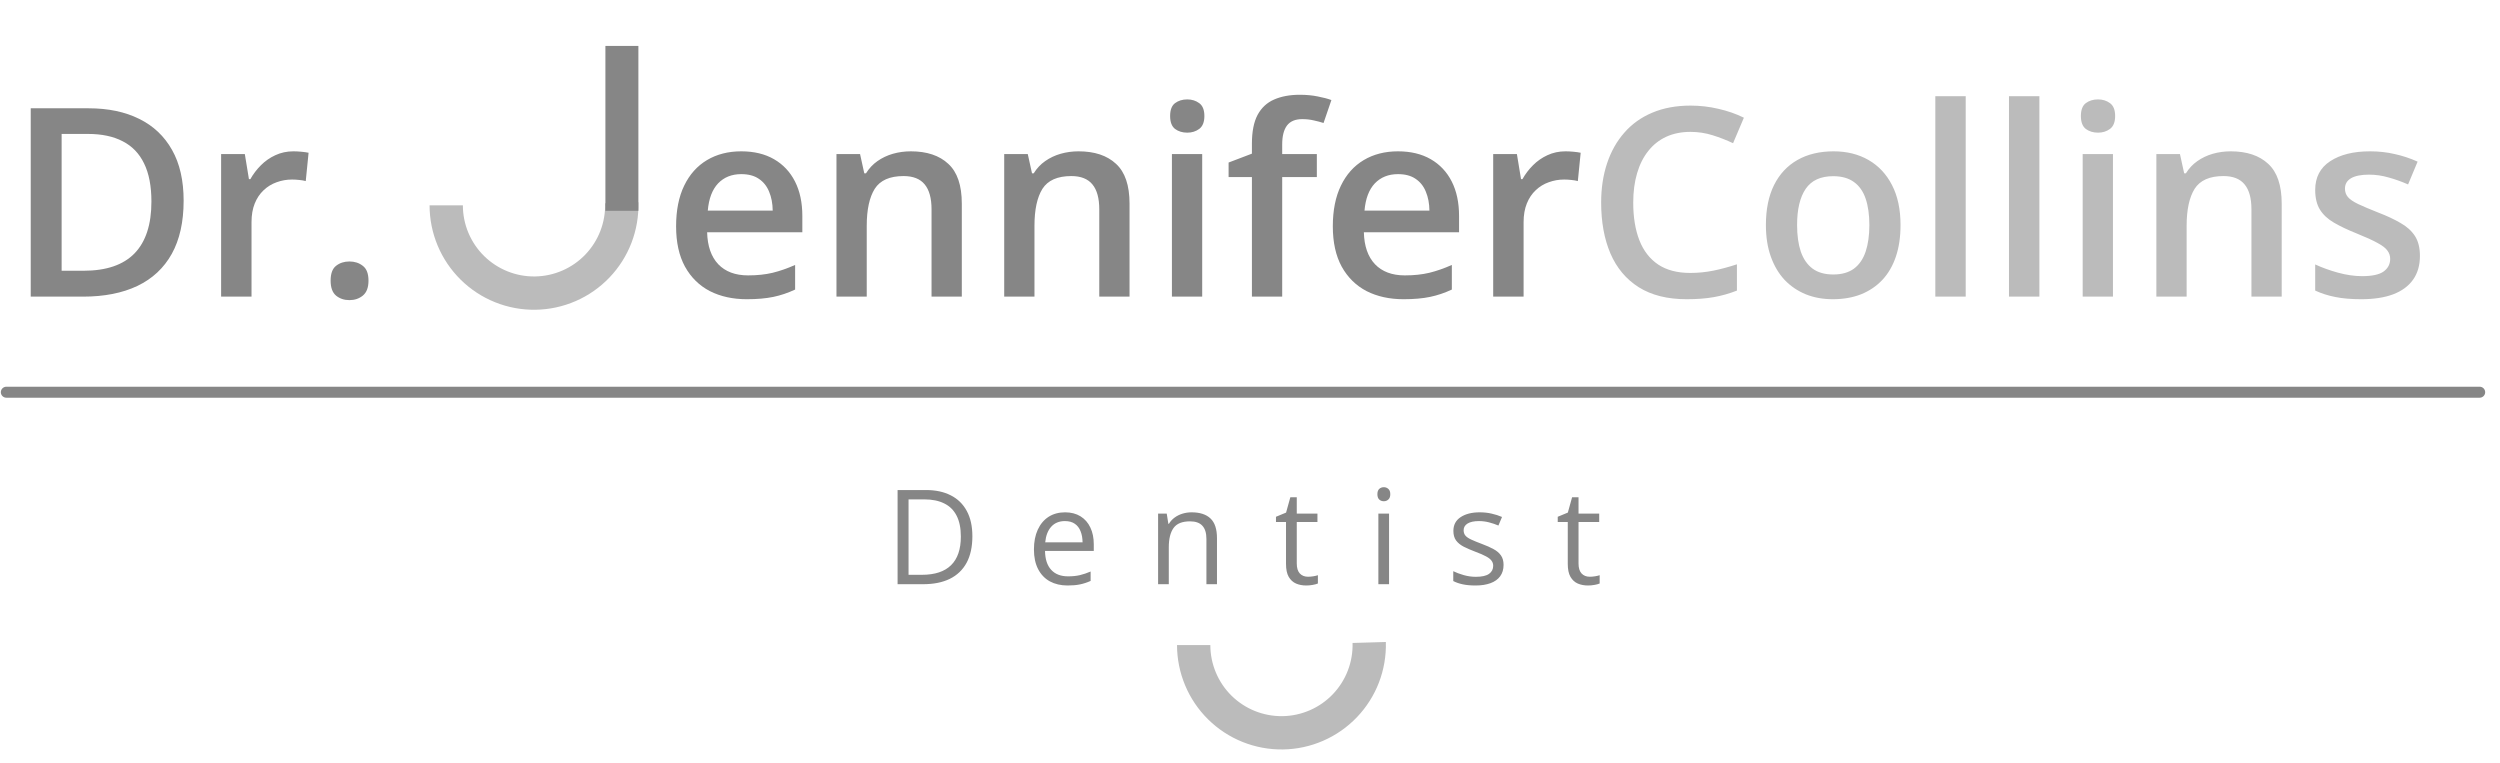
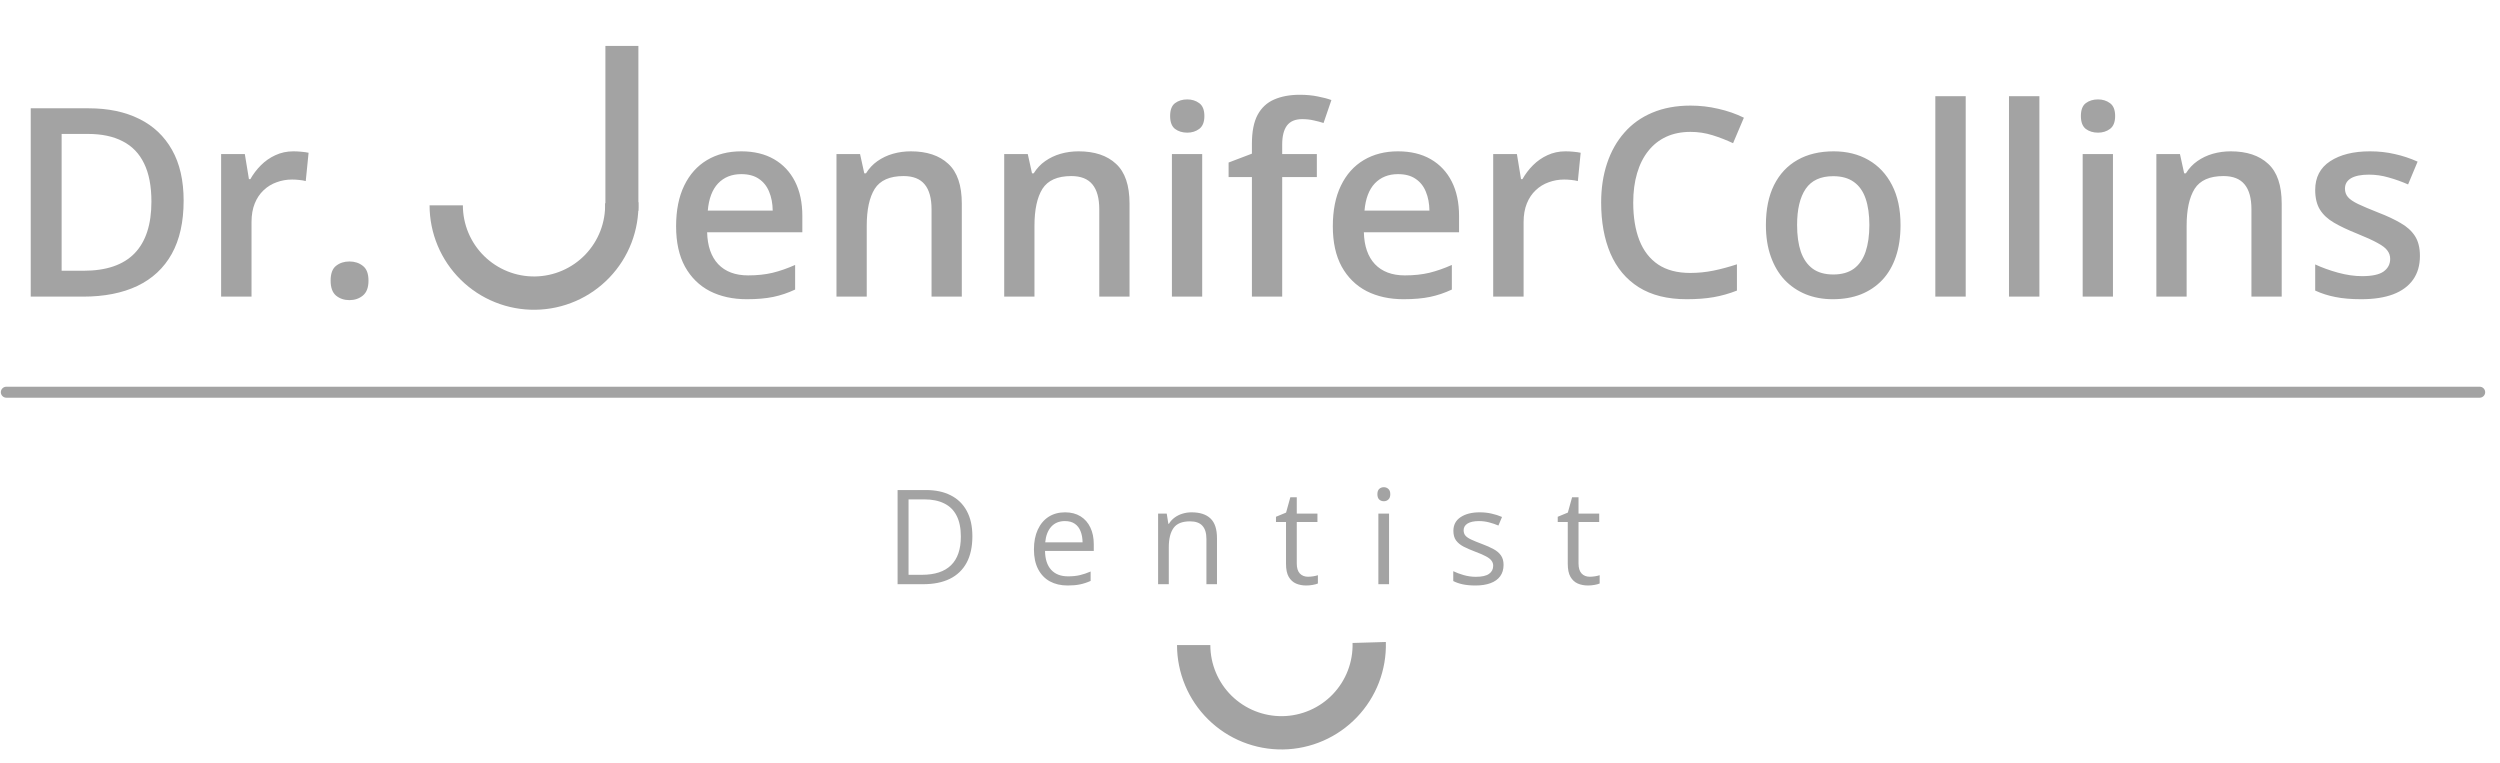
<svg xmlns="http://www.w3.org/2000/svg" width="141" height="43" viewBox="0 0 141 43" fill="none">
-   <path d="M10.357 11.318C10.357 12.514 10.134 13.514 9.688 14.318C9.243 15.117 8.596 15.721 7.748 16.127C6.901 16.529 5.879 16.73 4.682 16.73H1.733V6.108H5.002C6.102 6.108 7.051 6.307 7.85 6.704C8.649 7.096 9.267 7.68 9.703 8.455C10.139 9.225 10.357 10.179 10.357 11.318ZM8.54 11.368C8.54 10.497 8.402 9.78 8.126 9.218C7.855 8.656 7.453 8.24 6.92 7.968C6.392 7.692 5.741 7.554 4.966 7.554H3.476V15.27H4.711C5.995 15.27 6.954 14.943 7.589 14.289C8.223 13.635 8.54 12.662 8.54 11.368ZM16.547 8.535C16.683 8.535 16.83 8.542 16.99 8.557C17.15 8.571 17.288 8.591 17.404 8.615L17.244 10.213C17.143 10.184 17.017 10.162 16.866 10.148C16.721 10.133 16.59 10.126 16.474 10.126C16.169 10.126 15.878 10.177 15.602 10.279C15.326 10.376 15.082 10.526 14.868 10.729C14.655 10.928 14.488 11.177 14.367 11.477C14.246 11.778 14.186 12.127 14.186 12.524V16.73H12.471V8.688H13.808L14.04 10.104H14.12C14.28 9.819 14.479 9.557 14.716 9.32C14.953 9.082 15.225 8.893 15.53 8.753C15.84 8.608 16.179 8.535 16.547 8.535ZM18.647 15.829C18.647 15.432 18.748 15.154 18.952 14.994C19.16 14.829 19.412 14.747 19.707 14.747C20.003 14.747 20.255 14.829 20.463 14.994C20.676 15.154 20.783 15.432 20.783 15.829C20.783 16.217 20.676 16.498 20.463 16.672C20.255 16.842 20.003 16.927 19.707 16.927C19.412 16.927 19.16 16.842 18.952 16.672C18.748 16.498 18.647 16.217 18.647 15.829Z" fill="#868686" />
-   <path d="M41.808 8.535C42.525 8.535 43.14 8.683 43.653 8.978C44.167 9.274 44.561 9.693 44.837 10.235C45.114 10.778 45.252 11.427 45.252 12.182V13.098H39.882C39.902 13.878 40.11 14.478 40.507 14.9C40.909 15.321 41.471 15.532 42.193 15.532C42.706 15.532 43.166 15.483 43.573 15.386C43.985 15.285 44.409 15.137 44.845 14.943V16.331C44.443 16.52 44.033 16.658 43.617 16.745C43.2 16.832 42.701 16.876 42.12 16.876C41.331 16.876 40.636 16.723 40.035 16.418C39.439 16.108 38.972 15.648 38.633 15.038C38.299 14.427 38.132 13.669 38.132 12.764C38.132 11.863 38.284 11.097 38.589 10.468C38.894 9.838 39.323 9.358 39.875 9.029C40.427 8.7 41.072 8.535 41.808 8.535ZM41.808 9.821C41.27 9.821 40.834 9.995 40.5 10.344C40.171 10.693 39.977 11.204 39.919 11.877H43.581C43.576 11.475 43.508 11.119 43.377 10.809C43.251 10.499 43.057 10.257 42.796 10.083C42.539 9.908 42.21 9.821 41.808 9.821ZM51.369 8.535C52.275 8.535 52.98 8.77 53.483 9.24C53.992 9.705 54.246 10.453 54.246 11.485V16.73H52.539V11.805C52.539 11.18 52.41 10.712 52.154 10.402C51.897 10.087 51.5 9.93 50.962 9.93C50.182 9.93 49.64 10.17 49.335 10.649C49.035 11.129 48.884 11.824 48.884 12.735V16.73H47.177V8.688H48.507L48.746 9.777H48.841C49.015 9.496 49.231 9.266 49.487 9.087C49.749 8.903 50.04 8.765 50.359 8.673C50.684 8.581 51.02 8.535 51.369 8.535ZM60.829 8.535C61.735 8.535 62.439 8.77 62.943 9.24C63.452 9.705 63.706 10.453 63.706 11.485V16.73H61.999V11.805C61.999 11.18 61.87 10.712 61.614 10.402C61.357 10.087 60.96 9.93 60.422 9.93C59.642 9.93 59.1 10.17 58.794 10.649C58.494 11.129 58.344 11.824 58.344 12.735V16.73H56.637V8.688H57.966L58.206 9.777H58.3C58.475 9.496 58.69 9.266 58.947 9.087C59.209 8.903 59.499 8.765 59.819 8.673C60.143 8.581 60.48 8.535 60.829 8.535ZM67.804 8.688V16.73H66.096V8.688H67.804ZM66.961 5.607C67.222 5.607 67.448 5.677 67.637 5.818C67.83 5.958 67.927 6.2 67.927 6.544C67.927 6.883 67.83 7.126 67.637 7.271C67.448 7.411 67.222 7.482 66.961 7.482C66.69 7.482 66.46 7.411 66.271 7.271C66.087 7.126 65.995 6.883 65.995 6.544C65.995 6.2 66.087 5.958 66.271 5.818C66.46 5.677 66.69 5.607 66.961 5.607ZM74.27 9.988H72.316V16.73H70.608V9.988H69.293V9.167L70.608 8.666V8.106C70.608 7.423 70.715 6.881 70.928 6.479C71.146 6.077 71.456 5.789 71.858 5.614C72.265 5.435 72.749 5.345 73.311 5.345C73.679 5.345 74.016 5.377 74.321 5.44C74.626 5.498 74.883 5.566 75.091 5.643L74.648 6.937C74.483 6.883 74.299 6.835 74.096 6.791C73.892 6.743 73.674 6.719 73.442 6.719C73.054 6.719 72.768 6.84 72.584 7.082C72.405 7.324 72.316 7.678 72.316 8.143V8.688H74.27V9.988ZM78.847 8.535C79.564 8.535 80.179 8.683 80.693 8.978C81.206 9.274 81.601 9.693 81.877 10.235C82.153 10.778 82.291 11.427 82.291 12.182V13.098H76.922C76.941 13.878 77.15 14.478 77.547 14.9C77.949 15.321 78.511 15.532 79.232 15.532C79.746 15.532 80.206 15.483 80.613 15.386C81.024 15.285 81.448 15.137 81.884 14.943V16.331C81.482 16.52 81.073 16.658 80.656 16.745C80.24 16.832 79.741 16.876 79.16 16.876C78.37 16.876 77.675 16.723 77.074 16.418C76.479 16.108 76.011 15.648 75.672 15.038C75.338 14.427 75.171 13.669 75.171 12.764C75.171 11.863 75.323 11.097 75.629 10.468C75.934 9.838 76.362 9.358 76.915 9.029C77.467 8.7 78.111 8.535 78.847 8.535ZM78.847 9.821C78.31 9.821 77.874 9.995 77.539 10.344C77.21 10.693 77.016 11.204 76.958 11.877H80.62C80.615 11.475 80.547 11.119 80.416 10.809C80.291 10.499 80.097 10.257 79.835 10.083C79.579 9.908 79.249 9.821 78.847 9.821ZM88.292 8.535C88.428 8.535 88.576 8.542 88.736 8.557C88.895 8.571 89.033 8.591 89.15 8.615L88.99 10.213C88.888 10.184 88.762 10.162 88.612 10.148C88.467 10.133 88.336 10.126 88.22 10.126C87.915 10.126 87.624 10.177 87.348 10.279C87.072 10.376 86.827 10.526 86.614 10.729C86.401 10.928 86.234 11.177 86.113 11.477C85.992 11.778 85.931 12.127 85.931 12.524V16.73H84.216V8.688H85.553L85.786 10.104H85.866C86.025 9.819 86.224 9.557 86.461 9.32C86.699 9.082 86.97 8.893 87.275 8.753C87.585 8.608 87.924 8.535 88.292 8.535Z" fill="#868686" />
-   <path d="M95.34 7.438C94.831 7.438 94.376 7.53 93.974 7.714C93.577 7.898 93.24 8.164 92.964 8.513C92.688 8.857 92.477 9.276 92.332 9.77C92.187 10.259 92.114 10.812 92.114 11.427C92.114 12.25 92.23 12.96 92.463 13.556C92.695 14.146 93.049 14.602 93.523 14.921C93.998 15.236 94.599 15.394 95.325 15.394C95.776 15.394 96.214 15.35 96.64 15.263C97.067 15.176 97.507 15.057 97.963 14.907V16.389C97.532 16.558 97.096 16.682 96.655 16.759C96.214 16.837 95.706 16.876 95.129 16.876C94.044 16.876 93.143 16.651 92.426 16.2C91.714 15.75 91.182 15.115 90.828 14.296C90.479 13.478 90.305 12.519 90.305 11.419C90.305 10.615 90.416 9.879 90.639 9.211C90.862 8.542 91.186 7.966 91.613 7.482C92.039 6.992 92.564 6.617 93.189 6.355C93.819 6.089 94.538 5.956 95.347 5.956C95.88 5.956 96.403 6.016 96.916 6.137C97.435 6.254 97.914 6.421 98.355 6.639L97.745 8.077C97.377 7.903 96.992 7.753 96.59 7.627C96.188 7.501 95.771 7.438 95.34 7.438ZM107.19 12.691C107.19 13.359 107.103 13.953 106.928 14.471C106.754 14.989 106.5 15.428 106.165 15.786C105.831 16.14 105.429 16.411 104.959 16.6C104.49 16.784 103.959 16.876 103.368 16.876C102.816 16.876 102.31 16.784 101.85 16.6C101.39 16.411 100.99 16.14 100.651 15.786C100.317 15.428 100.058 14.989 99.874 14.471C99.689 13.953 99.597 13.359 99.597 12.691C99.597 11.805 99.75 11.054 100.055 10.439C100.365 9.819 100.806 9.346 101.377 9.022C101.949 8.697 102.63 8.535 103.419 8.535C104.16 8.535 104.814 8.697 105.381 9.022C105.947 9.346 106.391 9.819 106.71 10.439C107.03 11.059 107.19 11.809 107.19 12.691ZM101.356 12.691C101.356 13.277 101.426 13.778 101.566 14.195C101.712 14.611 101.934 14.931 102.235 15.154C102.535 15.372 102.923 15.481 103.397 15.481C103.872 15.481 104.259 15.372 104.56 15.154C104.86 14.931 105.08 14.611 105.221 14.195C105.361 13.778 105.432 13.277 105.432 12.691C105.432 12.105 105.361 11.608 105.221 11.201C105.08 10.79 104.86 10.477 104.56 10.264C104.259 10.046 103.87 9.937 103.39 9.937C102.683 9.937 102.167 10.175 101.842 10.649C101.518 11.124 101.356 11.805 101.356 12.691ZM110.866 16.73H109.152V5.425H110.866V16.73ZM115.022 16.73H113.307V5.425H115.022V16.73ZM119.171 8.688V16.73H117.463V8.688H119.171ZM118.328 5.607C118.589 5.607 118.815 5.677 119.004 5.818C119.197 5.958 119.294 6.2 119.294 6.544C119.294 6.883 119.197 7.126 119.004 7.271C118.815 7.411 118.589 7.482 118.328 7.482C118.057 7.482 117.826 7.411 117.638 7.271C117.454 7.126 117.362 6.883 117.362 6.544C117.362 6.2 117.454 5.958 117.638 5.818C117.826 5.677 118.057 5.607 118.328 5.607ZM125.811 8.535C126.717 8.535 127.422 8.77 127.926 9.24C128.434 9.705 128.688 10.453 128.688 11.485V16.73H126.981V11.805C126.981 11.18 126.853 10.712 126.596 10.402C126.339 10.087 125.942 9.93 125.404 9.93C124.625 9.93 124.082 10.17 123.777 10.649C123.477 11.129 123.326 11.824 123.326 12.735V16.73H121.619V8.688H122.949L123.188 9.777H123.283C123.457 9.496 123.673 9.266 123.929 9.087C124.191 8.903 124.482 8.765 124.801 8.673C125.126 8.581 125.463 8.535 125.811 8.535ZM136.484 14.435C136.484 14.963 136.356 15.408 136.099 15.771C135.842 16.135 135.467 16.411 134.973 16.6C134.484 16.784 133.883 16.876 133.171 16.876C132.609 16.876 132.125 16.835 131.718 16.752C131.316 16.675 130.936 16.554 130.577 16.389V14.914C130.96 15.093 131.389 15.248 131.863 15.379C132.343 15.51 132.796 15.575 133.222 15.575C133.784 15.575 134.188 15.488 134.435 15.314C134.682 15.134 134.806 14.897 134.806 14.602C134.806 14.427 134.755 14.272 134.653 14.137C134.556 13.996 134.372 13.853 134.101 13.708C133.835 13.558 133.442 13.379 132.924 13.17C132.416 12.967 131.987 12.764 131.638 12.56C131.289 12.357 131.025 12.112 130.846 11.826C130.667 11.536 130.577 11.165 130.577 10.715C130.577 10.003 130.858 9.463 131.42 9.094C131.987 8.721 132.735 8.535 133.665 8.535C134.159 8.535 134.624 8.586 135.06 8.688C135.501 8.784 135.932 8.927 136.353 9.116L135.816 10.402C135.453 10.242 135.087 10.112 134.719 10.01C134.355 9.903 133.985 9.85 133.607 9.85C133.166 9.85 132.83 9.918 132.597 10.053C132.37 10.189 132.256 10.383 132.256 10.635C132.256 10.824 132.311 10.983 132.423 11.114C132.534 11.245 132.726 11.376 132.997 11.507C133.273 11.637 133.656 11.8 134.145 11.993C134.624 12.177 135.038 12.371 135.387 12.575C135.741 12.773 136.012 13.018 136.201 13.308C136.39 13.599 136.484 13.974 136.484 14.435Z" fill="#BBBBBB" />
-   <path d="M24.228 11.581C24.228 12.361 24.383 13.134 24.685 13.855C24.986 14.575 25.428 15.228 25.984 15.776C26.54 16.324 27.199 16.756 27.924 17.047C28.648 17.338 29.423 17.482 30.204 17.47C30.985 17.459 31.755 17.292 32.471 16.98C33.187 16.669 33.833 16.217 34.373 15.653C34.913 15.089 35.335 14.424 35.615 13.695C35.895 12.966 36.028 12.189 36.005 11.409L34.128 11.464C34.143 11.995 34.053 12.525 33.862 13.021C33.671 13.517 33.384 13.97 33.016 14.355C32.648 14.739 32.208 15.046 31.72 15.258C31.233 15.471 30.708 15.584 30.177 15.592C29.645 15.6 29.117 15.502 28.623 15.303C28.13 15.105 27.681 14.811 27.302 14.438C26.923 14.065 26.623 13.62 26.417 13.13C26.212 12.639 26.106 12.113 26.106 11.581L24.228 11.581Z" fill="#BBBBBB" />
-   <path d="M66.384 36.38C66.384 37.16 66.54 37.933 66.841 38.653C67.142 39.374 67.584 40.027 68.14 40.575C68.696 41.123 69.355 41.555 70.08 41.846C70.804 42.136 71.579 42.28 72.36 42.269C73.141 42.258 73.911 42.091 74.627 41.779C75.343 41.467 75.989 41.016 76.529 40.452C77.069 39.888 77.491 39.223 77.772 38.494C78.052 37.765 78.184 36.988 78.162 36.208L76.284 36.263C76.299 36.794 76.209 37.323 76.018 37.82C75.827 38.316 75.54 38.769 75.172 39.154C74.805 39.538 74.364 39.845 73.877 40.057C73.389 40.27 72.864 40.383 72.333 40.391C71.801 40.398 71.273 40.3 70.78 40.102C70.286 39.904 69.837 39.61 69.458 39.237C69.08 38.864 68.779 38.419 68.574 37.928C68.368 37.438 68.263 36.911 68.263 36.38L66.384 36.38Z" fill="#BBBBBB" />
-   <rect x="34.145" y="2.59" width="1.86" height="9.3" fill="#868686" />
-   <rect x="0.047" y="21.811" width="140.117" height="0.62" rx="0.31" fill="#868686" />
-   <path d="M54.842 30.243C54.842 30.841 54.733 31.341 54.515 31.743C54.297 32.143 53.981 32.444 53.567 32.648C53.155 32.849 52.655 32.949 52.067 32.949H50.624V27.638H52.226C52.767 27.638 53.231 27.737 53.621 27.936C54.011 28.132 54.312 28.424 54.522 28.811C54.735 29.197 54.842 29.674 54.842 30.243ZM54.192 30.265C54.192 29.788 54.112 29.394 53.952 29.084C53.794 28.774 53.562 28.544 53.255 28.394C52.949 28.241 52.575 28.165 52.132 28.165H51.242V32.419H51.994C52.725 32.419 53.274 32.238 53.639 31.878C54.008 31.517 54.192 30.979 54.192 30.265ZM60.069 28.895C60.408 28.895 60.698 28.97 60.941 29.12C61.183 29.27 61.368 29.481 61.496 29.752C61.625 30.021 61.689 30.336 61.689 30.697V31.071H58.939C58.946 31.538 59.062 31.895 59.288 32.139C59.513 32.384 59.83 32.506 60.239 32.506C60.491 32.506 60.714 32.483 60.908 32.437C61.102 32.391 61.303 32.323 61.511 32.234V32.764C61.31 32.854 61.11 32.919 60.912 32.96C60.715 33.001 60.483 33.022 60.214 33.022C59.831 33.022 59.497 32.944 59.211 32.789C58.928 32.632 58.708 32.402 58.55 32.099C58.393 31.796 58.314 31.426 58.314 30.988C58.314 30.559 58.386 30.188 58.529 29.876C58.674 29.561 58.877 29.319 59.139 29.149C59.403 28.98 59.713 28.895 60.069 28.895ZM60.062 29.389C59.739 29.389 59.483 29.494 59.291 29.705C59.1 29.916 58.986 30.21 58.95 30.588H61.057C61.054 30.351 61.017 30.142 60.944 29.963C60.874 29.782 60.766 29.641 60.621 29.542C60.476 29.44 60.289 29.389 60.062 29.389ZM67.203 28.895C67.675 28.895 68.032 29.011 68.274 29.244C68.517 29.474 68.638 29.844 68.638 30.355V32.949H68.042V30.395C68.042 30.064 67.966 29.815 67.813 29.651C67.663 29.486 67.432 29.404 67.119 29.404C66.678 29.404 66.368 29.528 66.189 29.778C66.01 30.027 65.92 30.389 65.92 30.864V32.949H65.317V28.968H65.804L65.895 29.542H65.928C66.012 29.401 66.12 29.284 66.251 29.189C66.382 29.093 66.528 29.02 66.691 28.971C66.853 28.921 67.023 28.895 67.203 28.895ZM73.77 32.528C73.869 32.528 73.971 32.519 74.075 32.502C74.179 32.485 74.264 32.465 74.329 32.441V32.909C74.259 32.941 74.161 32.967 74.035 32.989C73.912 33.011 73.791 33.022 73.672 33.022C73.461 33.022 73.27 32.986 73.098 32.913C72.926 32.838 72.788 32.712 72.684 32.535C72.582 32.358 72.531 32.114 72.531 31.801V29.44H71.965V29.146L72.535 28.91L72.775 28.045H73.138V28.968H74.304V29.44H73.138V31.783C73.138 32.033 73.195 32.219 73.309 32.343C73.425 32.466 73.579 32.528 73.77 32.528ZM78.343 28.968V32.949H77.74V28.968H78.343ZM78.049 27.478C78.148 27.478 78.233 27.511 78.303 27.576C78.376 27.639 78.412 27.739 78.412 27.874C78.412 28.008 78.376 28.107 78.303 28.172C78.233 28.238 78.148 28.27 78.049 28.27C77.945 28.27 77.857 28.238 77.787 28.172C77.719 28.107 77.685 28.008 77.685 27.874C77.685 27.739 77.719 27.639 77.787 27.576C77.857 27.511 77.945 27.478 78.049 27.478ZM84.801 31.859C84.801 32.114 84.737 32.328 84.609 32.502C84.483 32.674 84.301 32.804 84.064 32.891C83.829 32.978 83.548 33.022 83.221 33.022C82.942 33.022 82.701 33 82.498 32.956C82.295 32.913 82.117 32.851 81.964 32.771V32.215C82.126 32.295 82.32 32.368 82.545 32.433C82.77 32.499 83.001 32.532 83.236 32.532C83.579 32.532 83.829 32.476 83.984 32.364C84.139 32.253 84.216 32.102 84.216 31.91C84.216 31.801 84.185 31.706 84.122 31.623C84.061 31.538 83.958 31.457 83.813 31.38C83.668 31.3 83.467 31.213 83.21 31.118C82.956 31.021 82.735 30.926 82.549 30.831C82.365 30.735 82.222 30.617 82.12 30.479C82.021 30.341 81.971 30.162 81.971 29.941C81.971 29.605 82.107 29.347 82.378 29.168C82.652 28.986 83.01 28.895 83.453 28.895C83.693 28.895 83.917 28.919 84.126 28.968C84.336 29.014 84.532 29.077 84.714 29.157L84.511 29.64C84.346 29.57 84.17 29.51 83.984 29.462C83.797 29.413 83.607 29.389 83.413 29.389C83.135 29.389 82.921 29.435 82.77 29.527C82.623 29.619 82.549 29.745 82.549 29.905C82.549 30.029 82.583 30.13 82.651 30.21C82.721 30.29 82.832 30.365 82.985 30.435C83.137 30.506 83.338 30.588 83.588 30.682C83.837 30.774 84.053 30.87 84.234 30.969C84.416 31.066 84.555 31.185 84.652 31.325C84.751 31.463 84.801 31.641 84.801 31.859ZM89.661 32.528C89.76 32.528 89.862 32.519 89.966 32.502C90.07 32.485 90.155 32.465 90.221 32.441V32.909C90.15 32.941 90.052 32.967 89.926 32.989C89.803 33.011 89.682 33.022 89.563 33.022C89.352 33.022 89.161 32.986 88.989 32.913C88.817 32.838 88.679 32.712 88.575 32.535C88.473 32.358 88.422 32.114 88.422 31.801V29.44H87.856V29.146L88.426 28.91L88.666 28.045H89.029V28.968H90.195V29.44H89.029V31.783C89.029 32.033 89.086 32.219 89.2 32.343C89.316 32.466 89.47 32.528 89.661 32.528Z" fill="#868686" />
+   <path d="M10.357 11.318C10.357 12.514 10.134 13.514 9.688 14.318C9.243 15.117 8.596 15.721 7.748 16.127C6.901 16.529 5.879 16.73 4.682 16.73H1.733V6.108H5.002C6.102 6.108 7.051 6.307 7.85 6.704C8.649 7.096 9.267 7.68 9.703 8.455C10.139 9.225 10.357 10.179 10.357 11.318ZM8.54 11.368C8.54 10.497 8.402 9.78 8.126 9.218C7.855 8.656 7.453 8.24 6.92 7.968C6.392 7.692 5.741 7.554 4.966 7.554H3.476V15.27H4.711C5.995 15.27 6.954 14.943 7.589 14.289C8.223 13.635 8.54 12.662 8.54 11.368ZM16.547 8.535C16.683 8.535 16.83 8.542 16.99 8.557C17.15 8.571 17.288 8.591 17.404 8.615L17.244 10.213C17.143 10.184 17.017 10.162 16.866 10.148C16.721 10.133 16.59 10.126 16.474 10.126C16.169 10.126 15.878 10.177 15.602 10.279C15.326 10.376 15.082 10.526 14.868 10.729C14.655 10.928 14.488 11.177 14.367 11.477C14.246 11.778 14.186 12.127 14.186 12.524V16.73H12.471V8.688H13.808L14.04 10.104H14.12C14.28 9.819 14.479 9.557 14.716 9.32C14.953 9.082 15.225 8.893 15.53 8.753C15.84 8.608 16.179 8.535 16.547 8.535ZM18.647 15.829C18.647 15.432 18.748 15.154 18.952 14.994C19.16 14.829 19.412 14.747 19.707 14.747C20.003 14.747 20.255 14.829 20.463 14.994C20.676 15.154 20.783 15.432 20.783 15.829C20.783 16.217 20.676 16.498 20.463 16.672C20.255 16.842 20.003 16.927 19.707 16.927C19.412 16.927 19.16 16.842 18.952 16.672C18.748 16.498 18.647 16.217 18.647 15.829Z" fill="#A3A3A3" />
+   <path d="M41.808 8.535C42.525 8.535 43.14 8.683 43.653 8.978C44.167 9.274 44.561 9.693 44.837 10.235C45.114 10.778 45.252 11.427 45.252 12.182V13.098H39.882C39.902 13.878 40.11 14.478 40.507 14.9C40.909 15.321 41.471 15.532 42.193 15.532C42.706 15.532 43.166 15.483 43.573 15.386C43.985 15.285 44.409 15.137 44.845 14.943V16.331C44.443 16.52 44.033 16.658 43.617 16.745C43.2 16.832 42.701 16.876 42.12 16.876C41.331 16.876 40.636 16.723 40.035 16.418C39.439 16.108 38.972 15.648 38.633 15.038C38.299 14.427 38.132 13.669 38.132 12.764C38.132 11.863 38.284 11.097 38.589 10.468C38.894 9.838 39.323 9.358 39.875 9.029C40.427 8.7 41.072 8.535 41.808 8.535ZM41.808 9.821C41.27 9.821 40.834 9.995 40.5 10.344C40.171 10.693 39.977 11.204 39.919 11.877H43.581C43.576 11.475 43.508 11.119 43.377 10.809C43.251 10.499 43.057 10.257 42.796 10.083C42.539 9.908 42.21 9.821 41.808 9.821ZM51.369 8.535C52.275 8.535 52.98 8.77 53.483 9.24C53.992 9.705 54.246 10.453 54.246 11.485V16.73H52.539V11.805C52.539 11.18 52.41 10.712 52.154 10.402C51.897 10.087 51.5 9.93 50.962 9.93C50.182 9.93 49.64 10.17 49.335 10.649C49.035 11.129 48.884 11.824 48.884 12.735V16.73H47.177V8.688H48.507L48.746 9.777H48.841C49.015 9.496 49.231 9.266 49.487 9.087C49.749 8.903 50.04 8.765 50.359 8.673C50.684 8.581 51.02 8.535 51.369 8.535ZM60.829 8.535C61.735 8.535 62.439 8.77 62.943 9.24C63.452 9.705 63.706 10.453 63.706 11.485V16.73H61.999V11.805C61.999 11.18 61.87 10.712 61.614 10.402C61.357 10.087 60.96 9.93 60.422 9.93C59.642 9.93 59.1 10.17 58.794 10.649C58.494 11.129 58.344 11.824 58.344 12.735V16.73H56.637V8.688H57.966L58.206 9.777H58.3C58.475 9.496 58.69 9.266 58.947 9.087C59.209 8.903 59.499 8.765 59.819 8.673C60.143 8.581 60.48 8.535 60.829 8.535ZM67.804 8.688V16.73H66.096V8.688H67.804ZM66.961 5.607C67.222 5.607 67.448 5.677 67.637 5.818C67.83 5.958 67.927 6.2 67.927 6.544C67.927 6.883 67.83 7.126 67.637 7.271C67.448 7.411 67.222 7.482 66.961 7.482C66.69 7.482 66.46 7.411 66.271 7.271C66.087 7.126 65.995 6.883 65.995 6.544C65.995 6.2 66.087 5.958 66.271 5.818C66.46 5.677 66.69 5.607 66.961 5.607ZM74.27 9.988H72.316V16.73H70.608V9.988H69.293V9.167L70.608 8.666V8.106C70.608 7.423 70.715 6.881 70.928 6.479C71.146 6.077 71.456 5.789 71.858 5.614C72.265 5.435 72.749 5.345 73.311 5.345C73.679 5.345 74.016 5.377 74.321 5.44C74.626 5.498 74.883 5.566 75.091 5.643L74.648 6.937C74.483 6.883 74.299 6.835 74.096 6.791C73.892 6.743 73.674 6.719 73.442 6.719C73.054 6.719 72.768 6.84 72.584 7.082C72.405 7.324 72.316 7.678 72.316 8.143V8.688H74.27V9.988ZM78.847 8.535C79.564 8.535 80.179 8.683 80.693 8.978C81.206 9.274 81.601 9.693 81.877 10.235C82.153 10.778 82.291 11.427 82.291 12.182V13.098H76.922C76.941 13.878 77.15 14.478 77.547 14.9C77.949 15.321 78.511 15.532 79.232 15.532C79.746 15.532 80.206 15.483 80.613 15.386C81.024 15.285 81.448 15.137 81.884 14.943V16.331C81.482 16.52 81.073 16.658 80.656 16.745C80.24 16.832 79.741 16.876 79.16 16.876C78.37 16.876 77.675 16.723 77.074 16.418C76.479 16.108 76.011 15.648 75.672 15.038C75.338 14.427 75.171 13.669 75.171 12.764C75.171 11.863 75.323 11.097 75.629 10.468C75.934 9.838 76.362 9.358 76.915 9.029C77.467 8.7 78.111 8.535 78.847 8.535ZM78.847 9.821C78.31 9.821 77.874 9.995 77.539 10.344C77.21 10.693 77.016 11.204 76.958 11.877H80.62C80.615 11.475 80.547 11.119 80.416 10.809C80.291 10.499 80.097 10.257 79.835 10.083C79.579 9.908 79.249 9.821 78.847 9.821ZM88.292 8.535C88.428 8.535 88.576 8.542 88.736 8.557C88.895 8.571 89.033 8.591 89.15 8.615L88.99 10.213C88.888 10.184 88.762 10.162 88.612 10.148C88.467 10.133 88.336 10.126 88.22 10.126C87.915 10.126 87.624 10.177 87.348 10.279C87.072 10.376 86.827 10.526 86.614 10.729C86.401 10.928 86.234 11.177 86.113 11.477C85.992 11.778 85.931 12.127 85.931 12.524V16.73H84.216V8.688H85.553L85.786 10.104H85.866C86.025 9.819 86.224 9.557 86.461 9.32C86.699 9.082 86.97 8.893 87.275 8.753C87.585 8.608 87.924 8.535 88.292 8.535ZM95.34 7.438C94.831 7.438 94.376 7.53 93.974 7.714C93.577 7.898 93.24 8.164 92.964 8.513C92.688 8.857 92.477 9.276 92.332 9.77C92.187 10.259 92.114 10.812 92.114 11.427C92.114 12.25 92.23 12.96 92.463 13.556C92.695 14.146 93.049 14.602 93.523 14.921C93.998 15.236 94.599 15.394 95.325 15.394C95.776 15.394 96.214 15.35 96.64 15.263C97.067 15.176 97.507 15.057 97.963 14.907V16.389C97.532 16.558 97.096 16.682 96.655 16.759C96.214 16.837 95.706 16.876 95.129 16.876C94.044 16.876 93.143 16.651 92.426 16.2C91.714 15.75 91.182 15.115 90.828 14.296C90.479 13.478 90.305 12.519 90.305 11.419C90.305 10.615 90.416 9.879 90.639 9.211C90.862 8.542 91.186 7.966 91.613 7.482C92.039 6.992 92.564 6.617 93.189 6.355C93.819 6.089 94.538 5.956 95.347 5.956C95.88 5.956 96.403 6.016 96.916 6.137C97.435 6.254 97.914 6.421 98.355 6.639L97.745 8.077C97.377 7.903 96.992 7.753 96.59 7.627C96.188 7.501 95.771 7.438 95.34 7.438ZM107.19 12.691C107.19 13.359 107.103 13.953 106.928 14.471C106.754 14.989 106.5 15.428 106.165 15.786C105.831 16.14 105.429 16.411 104.959 16.6C104.49 16.784 103.959 16.876 103.368 16.876C102.816 16.876 102.31 16.784 101.85 16.6C101.39 16.411 100.99 16.14 100.651 15.786C100.317 15.428 100.058 14.989 99.874 14.471C99.689 13.953 99.597 13.359 99.597 12.691C99.597 11.805 99.75 11.054 100.055 10.439C100.365 9.819 100.806 9.346 101.377 9.022C101.949 8.697 102.63 8.535 103.419 8.535C104.16 8.535 104.814 8.697 105.381 9.022C105.947 9.346 106.391 9.819 106.71 10.439C107.03 11.059 107.19 11.809 107.19 12.691ZM101.356 12.691C101.356 13.277 101.426 13.778 101.566 14.195C101.712 14.611 101.934 14.931 102.235 15.154C102.535 15.372 102.923 15.481 103.397 15.481C103.872 15.481 104.259 15.372 104.56 15.154C104.86 14.931 105.08 14.611 105.221 14.195C105.361 13.778 105.432 13.277 105.432 12.691C105.432 12.105 105.361 11.608 105.221 11.201C105.08 10.79 104.86 10.477 104.56 10.264C104.259 10.046 103.87 9.937 103.39 9.937C102.683 9.937 102.167 10.175 101.842 10.649C101.518 11.124 101.356 11.805 101.356 12.691ZM110.866 16.73H109.152V5.425H110.866V16.73ZM115.022 16.73H113.307V5.425H115.022V16.73ZM119.171 8.688V16.73H117.463V8.688H119.171ZM118.328 5.607C118.589 5.607 118.815 5.677 119.004 5.818C119.197 5.958 119.294 6.2 119.294 6.544C119.294 6.883 119.197 7.126 119.004 7.271C118.815 7.411 118.589 7.482 118.328 7.482C118.057 7.482 117.826 7.411 117.638 7.271C117.454 7.126 117.362 6.883 117.362 6.544C117.362 6.2 117.454 5.958 117.638 5.818C117.826 5.677 118.057 5.607 118.328 5.607ZM125.811 8.535C126.717 8.535 127.422 8.77 127.926 9.24C128.434 9.705 128.688 10.453 128.688 11.485V16.73H126.981V11.805C126.981 11.18 126.853 10.712 126.596 10.402C126.339 10.087 125.942 9.93 125.404 9.93C124.625 9.93 124.082 10.17 123.777 10.649C123.477 11.129 123.326 11.824 123.326 12.735V16.73H121.619V8.688H122.949L123.188 9.777H123.283C123.457 9.496 123.673 9.266 123.929 9.087C124.191 8.903 124.482 8.765 124.801 8.673C125.126 8.581 125.463 8.535 125.811 8.535ZM136.484 14.435C136.484 14.963 136.356 15.408 136.099 15.771C135.842 16.135 135.467 16.411 134.973 16.6C134.484 16.784 133.883 16.876 133.171 16.876C132.609 16.876 132.125 16.835 131.718 16.752C131.316 16.675 130.936 16.554 130.577 16.389V14.914C130.96 15.093 131.389 15.248 131.863 15.379C132.343 15.51 132.796 15.575 133.222 15.575C133.784 15.575 134.188 15.488 134.435 15.314C134.682 15.134 134.806 14.897 134.806 14.602C134.806 14.427 134.755 14.272 134.653 14.137C134.556 13.996 134.372 13.853 134.101 13.708C133.835 13.558 133.442 13.379 132.924 13.17C132.416 12.967 131.987 12.764 131.638 12.56C131.289 12.357 131.025 12.112 130.846 11.826C130.667 11.536 130.577 11.165 130.577 10.715C130.577 10.003 130.858 9.463 131.42 9.094C131.987 8.721 132.735 8.535 133.665 8.535C134.159 8.535 134.624 8.586 135.06 8.688C135.501 8.784 135.932 8.927 136.353 9.116L135.816 10.402C135.453 10.242 135.087 10.112 134.719 10.01C134.355 9.903 133.985 9.85 133.607 9.85C133.166 9.85 132.83 9.918 132.597 10.053C132.37 10.189 132.256 10.383 132.256 10.635C132.256 10.824 132.311 10.983 132.423 11.114C132.534 11.245 132.726 11.376 132.997 11.507C133.273 11.637 133.656 11.8 134.145 11.993C134.624 12.177 135.038 12.371 135.387 12.575C135.741 12.773 136.012 13.018 136.201 13.308C136.39 13.599 136.484 13.974 136.484 14.435Z" fill="#A3A3A3" />
+   <path d="M24.228 11.581C24.228 12.361 24.383 13.134 24.685 13.855C24.986 14.575 25.428 15.228 25.984 15.776C26.54 16.324 27.199 16.756 27.924 17.047C28.648 17.338 29.423 17.482 30.204 17.47C30.985 17.459 31.755 17.292 32.471 16.98C33.187 16.669 33.833 16.217 34.373 15.653C34.913 15.089 35.335 14.424 35.615 13.695C35.895 12.966 36.028 12.189 36.005 11.409L34.128 11.464C34.143 11.995 34.053 12.525 33.862 13.021C33.671 13.517 33.384 13.97 33.016 14.355C32.648 14.739 32.208 15.046 31.72 15.258C31.233 15.471 30.708 15.584 30.177 15.592C29.645 15.6 29.117 15.502 28.623 15.303C28.13 15.105 27.681 14.811 27.302 14.438C26.923 14.065 26.623 13.62 26.417 13.13C26.212 12.639 26.106 12.113 26.106 11.581L24.228 11.581Z" fill="#A3A3A3" />
+   <path d="M66.384 36.38C66.384 37.16 66.54 37.933 66.841 38.653C67.142 39.374 67.584 40.027 68.14 40.575C68.696 41.123 69.355 41.555 70.08 41.846C70.804 42.136 71.579 42.28 72.36 42.269C73.141 42.258 73.911 42.091 74.627 41.779C75.343 41.467 75.989 41.016 76.529 40.452C77.069 39.888 77.491 39.223 77.772 38.494C78.052 37.765 78.184 36.988 78.162 36.208L76.284 36.263C76.299 36.794 76.209 37.323 76.018 37.82C75.827 38.316 75.54 38.769 75.172 39.154C74.805 39.538 74.364 39.845 73.877 40.057C73.389 40.27 72.864 40.383 72.333 40.391C71.801 40.398 71.273 40.3 70.78 40.102C70.286 39.904 69.837 39.61 69.458 39.237C69.08 38.864 68.779 38.419 68.574 37.928C68.368 37.438 68.263 36.911 68.263 36.38L66.384 36.38Z" fill="#A3A3A3" />
+   <rect x="34.145" y="2.59" width="1.86" height="9.3" fill="#A3A3A3" />
+   <rect x="0.047" y="21.811" width="140.117" height="0.62" rx="0.31" fill="#A3A3A3" />
+   <path d="M54.842 30.243C54.842 30.841 54.733 31.341 54.515 31.743C54.297 32.143 53.981 32.444 53.567 32.648C53.155 32.849 52.655 32.949 52.067 32.949H50.624V27.638H52.226C52.767 27.638 53.231 27.737 53.621 27.936C54.011 28.132 54.312 28.424 54.522 28.811C54.735 29.197 54.842 29.674 54.842 30.243ZM54.192 30.265C54.192 29.788 54.112 29.394 53.952 29.084C53.794 28.774 53.562 28.544 53.255 28.394C52.949 28.241 52.575 28.165 52.132 28.165H51.242V32.419H51.994C52.725 32.419 53.274 32.238 53.639 31.878C54.008 31.517 54.192 30.979 54.192 30.265ZM60.069 28.895C60.408 28.895 60.698 28.97 60.941 29.12C61.183 29.27 61.368 29.481 61.496 29.752C61.625 30.021 61.689 30.336 61.689 30.697V31.071H58.939C58.946 31.538 59.062 31.895 59.288 32.139C59.513 32.384 59.83 32.506 60.239 32.506C60.491 32.506 60.714 32.483 60.908 32.437C61.102 32.391 61.303 32.323 61.511 32.234V32.764C61.31 32.854 61.11 32.919 60.912 32.96C60.715 33.001 60.483 33.022 60.214 33.022C59.831 33.022 59.497 32.944 59.211 32.789C58.928 32.632 58.708 32.402 58.55 32.099C58.393 31.796 58.314 31.426 58.314 30.988C58.314 30.559 58.386 30.188 58.529 29.876C58.674 29.561 58.877 29.319 59.139 29.149C59.403 28.98 59.713 28.895 60.069 28.895ZM60.062 29.389C59.739 29.389 59.483 29.494 59.291 29.705C59.1 29.916 58.986 30.21 58.95 30.588H61.057C61.054 30.351 61.017 30.142 60.944 29.963C60.874 29.782 60.766 29.641 60.621 29.542C60.476 29.44 60.289 29.389 60.062 29.389ZM67.203 28.895C67.675 28.895 68.032 29.011 68.274 29.244C68.517 29.474 68.638 29.844 68.638 30.355V32.949H68.042V30.395C68.042 30.064 67.966 29.815 67.813 29.651C67.663 29.486 67.432 29.404 67.119 29.404C66.678 29.404 66.368 29.528 66.189 29.778C66.01 30.027 65.92 30.389 65.92 30.864V32.949H65.317V28.968H65.804L65.895 29.542H65.928C66.012 29.401 66.12 29.284 66.251 29.189C66.382 29.093 66.528 29.02 66.691 28.971C66.853 28.921 67.023 28.895 67.203 28.895ZM73.77 32.528C73.869 32.528 73.971 32.519 74.075 32.502C74.179 32.485 74.264 32.465 74.329 32.441V32.909C74.259 32.941 74.161 32.967 74.035 32.989C73.912 33.011 73.791 33.022 73.672 33.022C73.461 33.022 73.27 32.986 73.098 32.913C72.926 32.838 72.788 32.712 72.684 32.535C72.582 32.358 72.531 32.114 72.531 31.801V29.44H71.965V29.146L72.535 28.91L72.775 28.045H73.138V28.968H74.304V29.44H73.138V31.783C73.138 32.033 73.195 32.219 73.309 32.343C73.425 32.466 73.579 32.528 73.77 32.528ZM78.343 28.968V32.949H77.74V28.968H78.343ZM78.049 27.478C78.148 27.478 78.233 27.511 78.303 27.576C78.376 27.639 78.412 27.739 78.412 27.874C78.412 28.008 78.376 28.107 78.303 28.172C78.233 28.238 78.148 28.27 78.049 28.27C77.945 28.27 77.857 28.238 77.787 28.172C77.719 28.107 77.685 28.008 77.685 27.874C77.685 27.739 77.719 27.639 77.787 27.576C77.857 27.511 77.945 27.478 78.049 27.478ZM84.801 31.859C84.801 32.114 84.737 32.328 84.609 32.502C84.483 32.674 84.301 32.804 84.064 32.891C83.829 32.978 83.548 33.022 83.221 33.022C82.942 33.022 82.701 33 82.498 32.956C82.295 32.913 82.117 32.851 81.964 32.771V32.215C82.126 32.295 82.32 32.368 82.545 32.433C82.77 32.499 83.001 32.532 83.236 32.532C83.579 32.532 83.829 32.476 83.984 32.364C84.139 32.253 84.216 32.102 84.216 31.91C84.216 31.801 84.185 31.706 84.122 31.623C84.061 31.538 83.958 31.457 83.813 31.38C83.668 31.3 83.467 31.213 83.21 31.118C82.956 31.021 82.735 30.926 82.549 30.831C82.365 30.735 82.222 30.617 82.12 30.479C82.021 30.341 81.971 30.162 81.971 29.941C81.971 29.605 82.107 29.347 82.378 29.168C82.652 28.986 83.01 28.895 83.453 28.895C83.693 28.895 83.917 28.919 84.126 28.968C84.336 29.014 84.532 29.077 84.714 29.157L84.511 29.64C84.346 29.57 84.17 29.51 83.984 29.462C83.797 29.413 83.607 29.389 83.413 29.389C83.135 29.389 82.921 29.435 82.77 29.527C82.623 29.619 82.549 29.745 82.549 29.905C82.549 30.029 82.583 30.13 82.651 30.21C82.721 30.29 82.832 30.365 82.985 30.435C83.137 30.506 83.338 30.588 83.588 30.682C83.837 30.774 84.053 30.87 84.234 30.969C84.416 31.066 84.555 31.185 84.652 31.325C84.751 31.463 84.801 31.641 84.801 31.859ZM89.661 32.528C89.76 32.528 89.862 32.519 89.966 32.502C90.07 32.485 90.155 32.465 90.221 32.441V32.909C90.15 32.941 90.052 32.967 89.926 32.989C89.803 33.011 89.682 33.022 89.563 33.022C89.352 33.022 89.161 32.986 88.989 32.913C88.817 32.838 88.679 32.712 88.575 32.535C88.473 32.358 88.422 32.114 88.422 31.801V29.44H87.856V29.146L88.426 28.91L88.666 28.045H89.029V28.968H90.195V29.44H89.029V31.783C89.029 32.033 89.086 32.219 89.2 32.343C89.316 32.466 89.47 32.528 89.661 32.528Z" fill="#A3A3A3" />
</svg>
